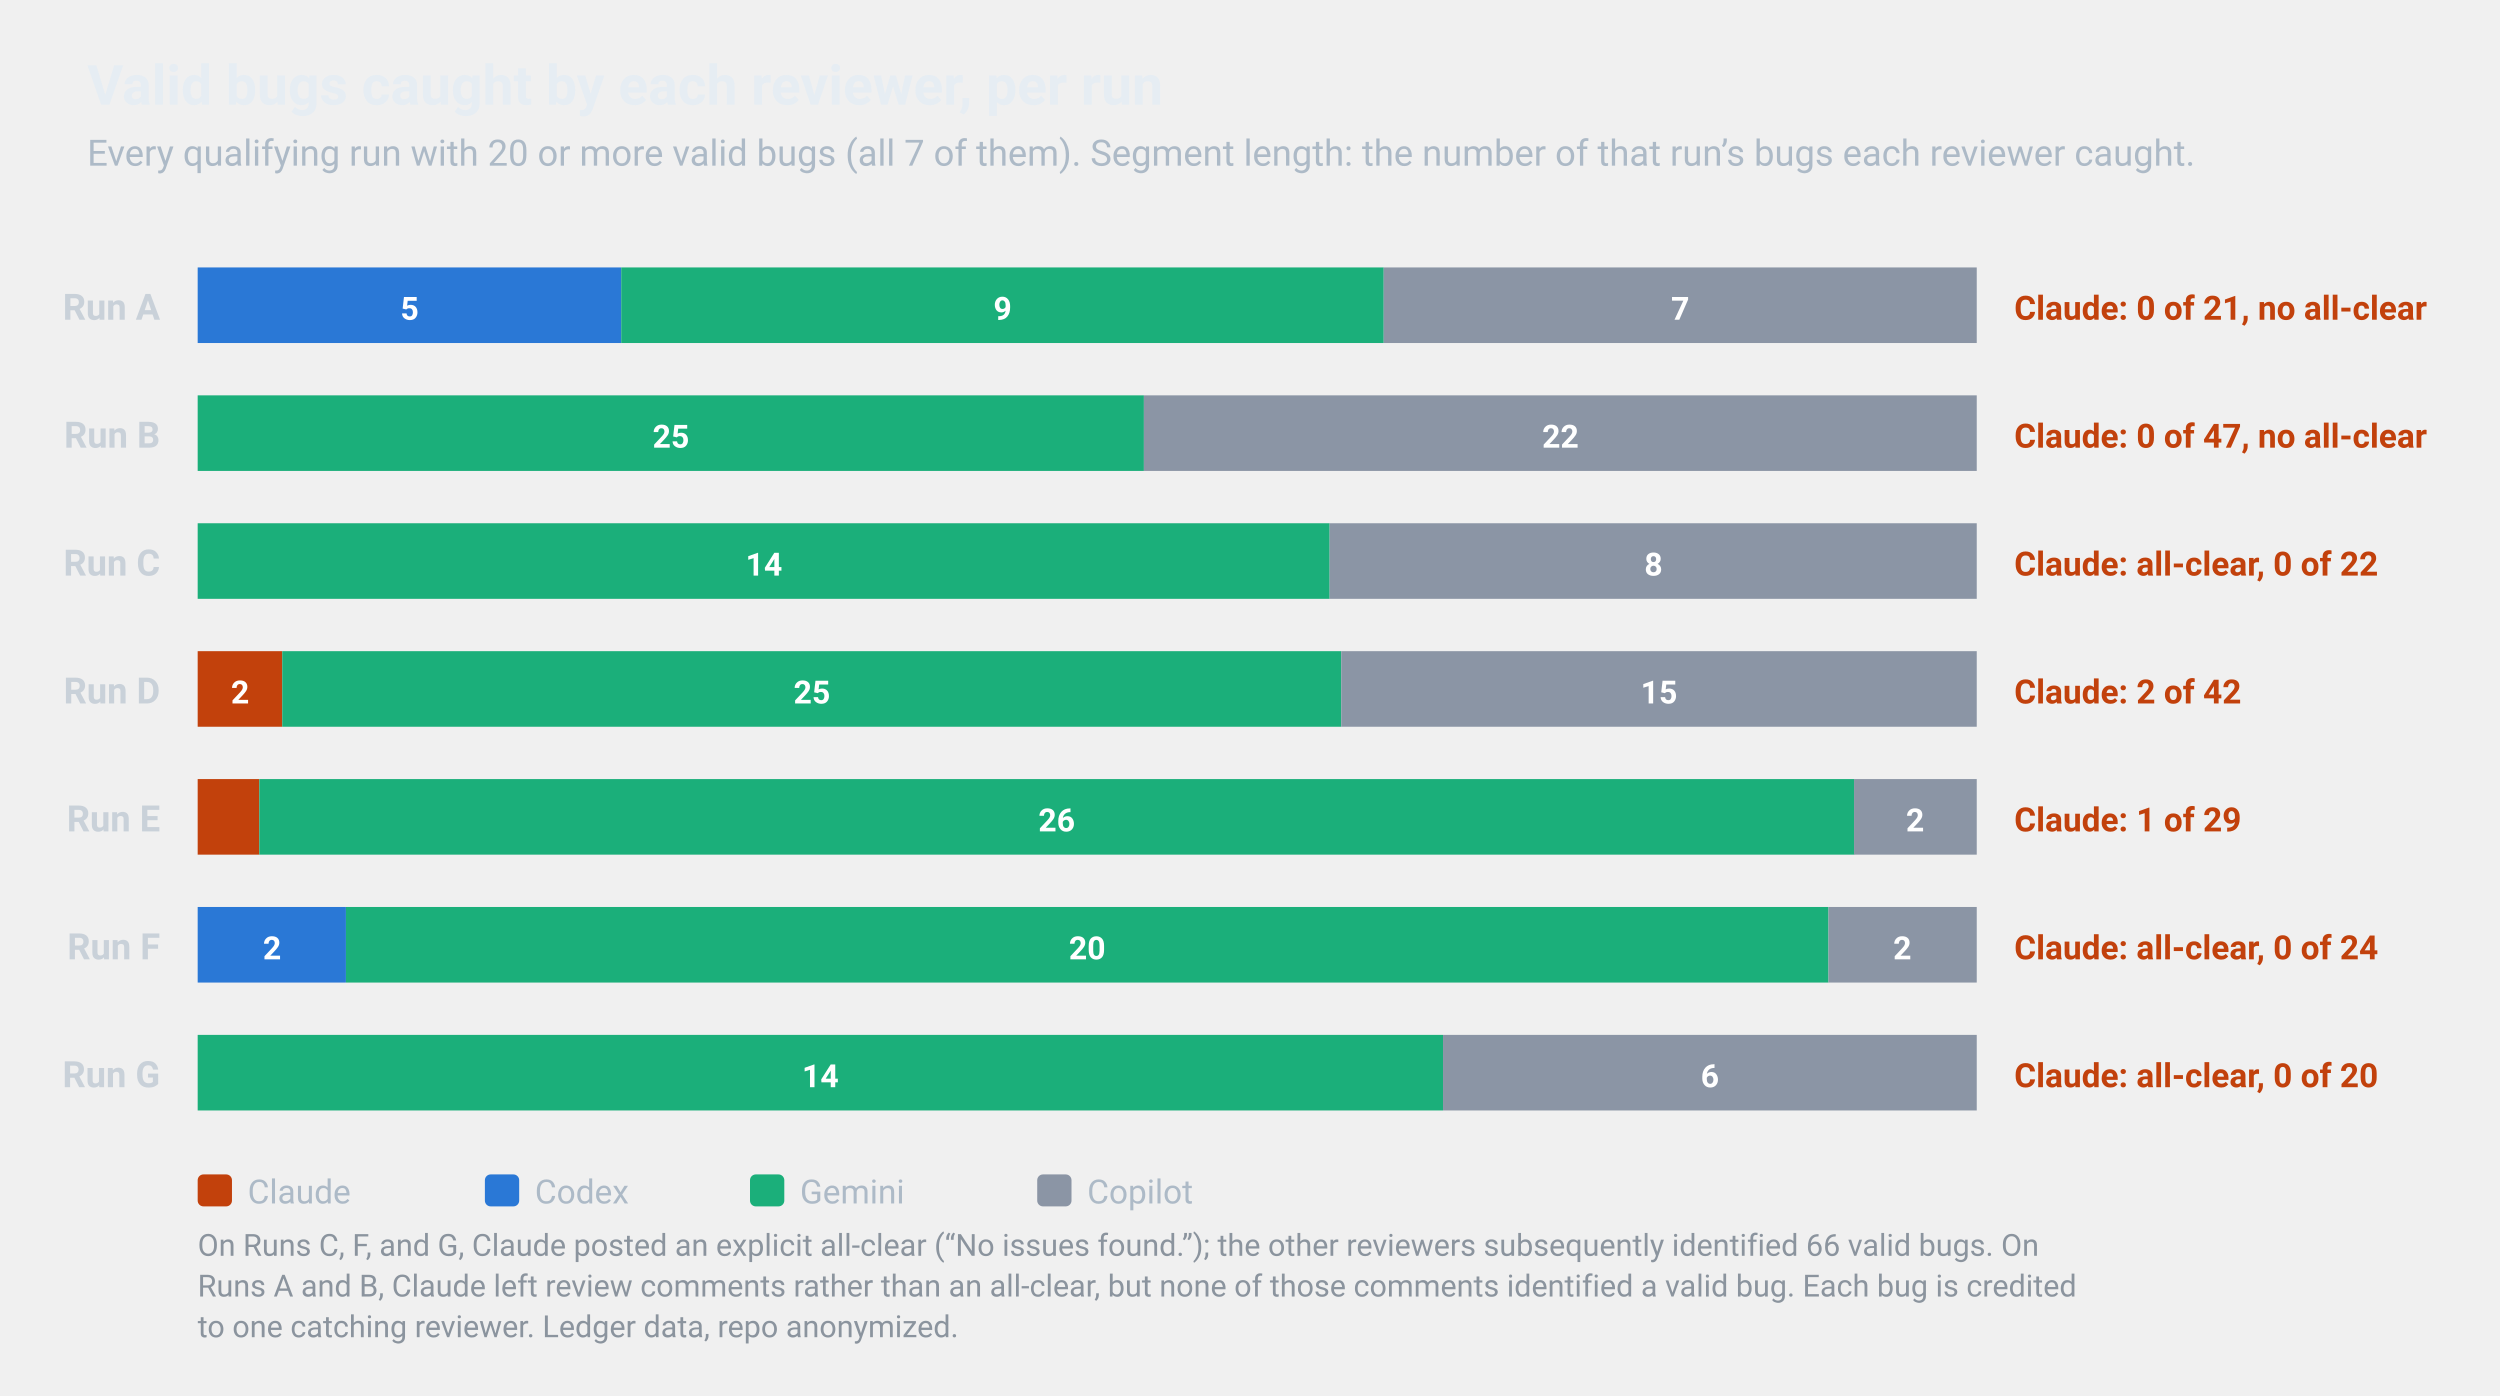
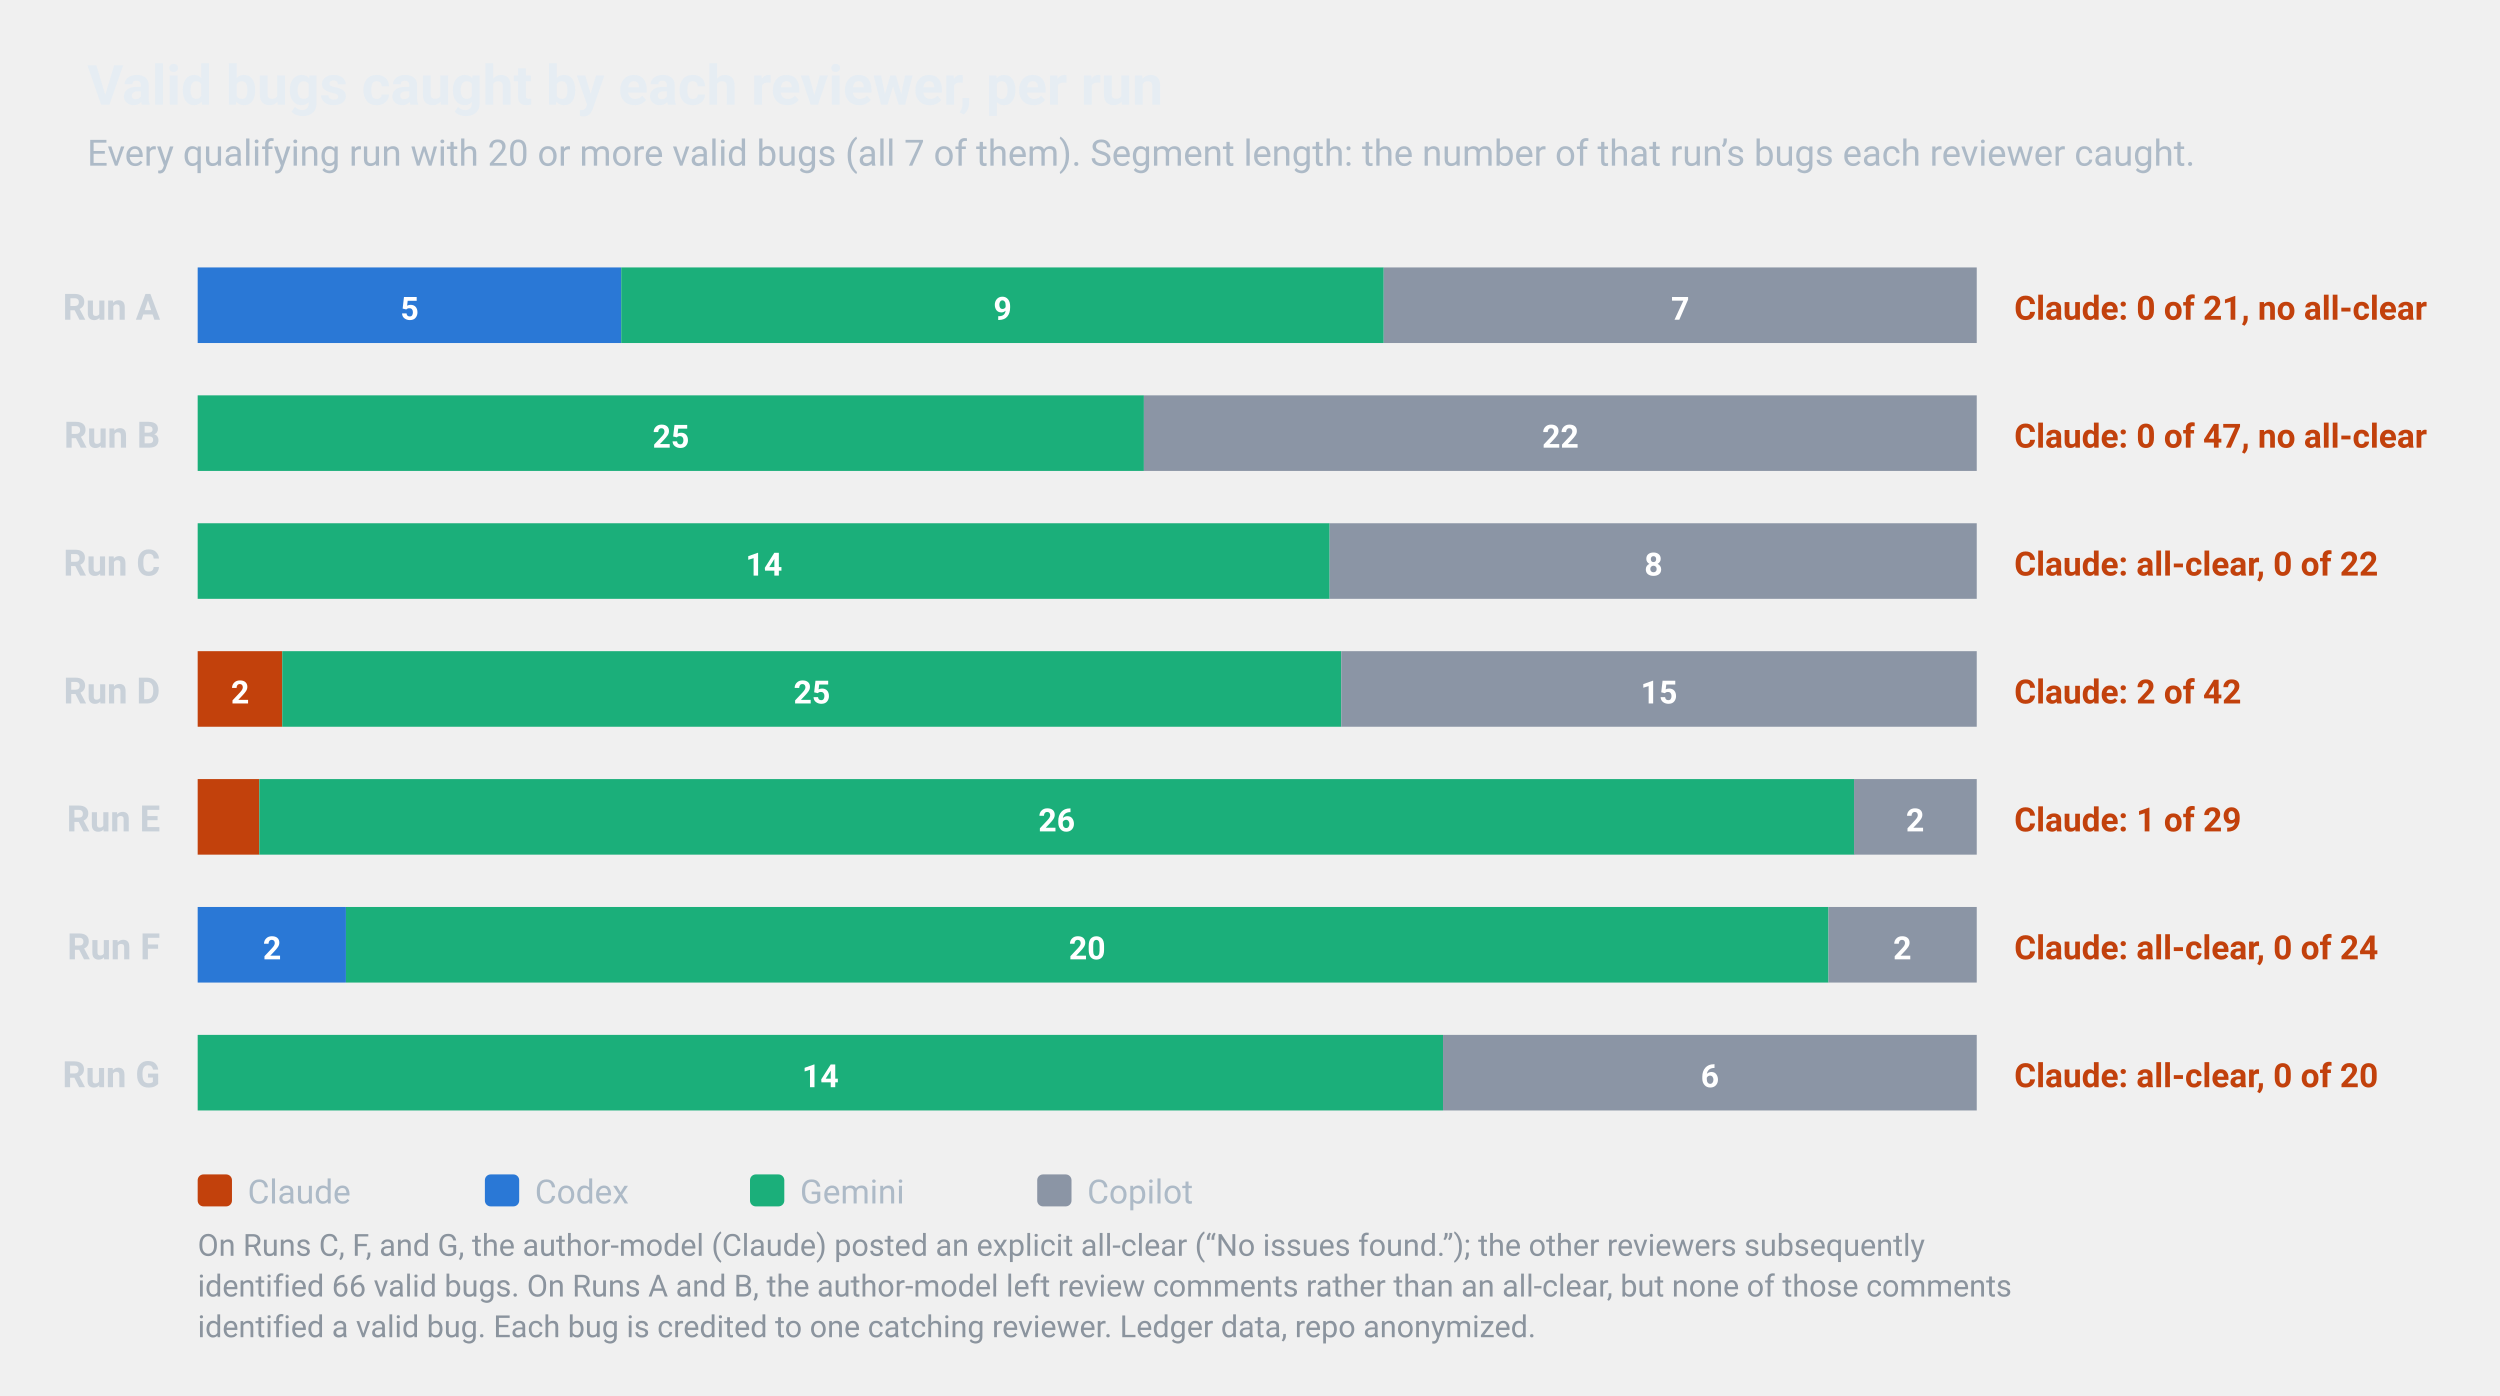
<svg xmlns="http://www.w3.org/2000/svg" viewBox="0 0 860 480" font-family="-apple-system,Segoe UI,Roboto,Helvetica,Arial,sans-serif">
  <text x="30" y="36" font-size="19" font-weight="700" fill="#e6edf3">Valid bugs caught by each reviewer, per run</text>
  <text x="30" y="57" font-size="12.5" fill="#adbac7">Every qualifying run with 20 or more valid bugs (all 7 of them). Segment length: the number of that run’s bugs each reviewer caught.</text>
  <text x="55.1" y="110" font-size="12.5" font-weight="700" fill="#c9d1d9" text-anchor="end">Run A</text>
  <rect x="68.0" y="92" width="145.7" height="26" fill="#2A78D6" />
  <text x="140.9" y="110" font-size="11" font-weight="700" fill="#fff" text-anchor="middle">5</text>
  <rect x="213.7" y="92" width="262.3" height="26" fill="#1BAF7A" />
  <text x="344.9" y="110" font-size="11" font-weight="700" fill="#fff" text-anchor="middle">9</text>
  <rect x="476.0" y="92" width="204.0" height="26" fill="#8B95A5" />
  <text x="578.0" y="110" font-size="11" font-weight="700" fill="#fff" text-anchor="middle">7</text>
  <text x="692.9" y="110" font-size="11.5" font-weight="700" fill="#C2410C">Claude: 0 of 21, no all-clear</text>
  <text x="55.1" y="154" font-size="12.5" font-weight="700" fill="#c9d1d9" text-anchor="end">Run B</text>
  <rect x="68.0" y="136" width="325.5" height="26" fill="#1BAF7A" />
  <text x="230.8" y="154" font-size="11" font-weight="700" fill="#fff" text-anchor="middle">25</text>
  <rect x="393.5" y="136" width="286.5" height="26" fill="#8B95A5" />
  <text x="536.8" y="154" font-size="11" font-weight="700" fill="#fff" text-anchor="middle">22</text>
  <text x="692.9" y="154" font-size="11.5" font-weight="700" fill="#C2410C">Claude: 0 of 47, no all-clear</text>
  <text x="55.1" y="198" font-size="12.5" font-weight="700" fill="#c9d1d9" text-anchor="end">Run C</text>
  <rect x="68.0" y="180" width="389.4" height="26" fill="#1BAF7A" />
  <text x="262.8" y="198" font-size="11" font-weight="700" fill="#fff" text-anchor="middle">14</text>
  <rect x="457.4" y="180" width="222.6" height="26" fill="#8B95A5" />
  <text x="568.8" y="198" font-size="11" font-weight="700" fill="#fff" text-anchor="middle">8</text>
  <text x="692.9" y="198" font-size="11.5" font-weight="700" fill="#C2410C">Claude: all-clear, 0 of 22</text>
  <text x="55.1" y="242" font-size="12.5" font-weight="700" fill="#c9d1d9" text-anchor="end">Run D</text>
  <rect x="68.0" y="224" width="29.1" height="26" fill="#C2410C" />
  <text x="82.6" y="242" font-size="11" font-weight="700" fill="#fff" text-anchor="middle">2</text>
  <rect x="97.1" y="224" width="364.3" height="26" fill="#1BAF7A" />
  <text x="279.3" y="242" font-size="11" font-weight="700" fill="#fff" text-anchor="middle">25</text>
  <rect x="461.4" y="224" width="218.6" height="26" fill="#8B95A5" />
  <text x="570.7" y="242" font-size="11" font-weight="700" fill="#fff" text-anchor="middle">15</text>
  <text x="692.9" y="242" font-size="11.5" font-weight="700" fill="#C2410C">Claude: 2 of 42</text>
  <text x="55.1" y="286" font-size="12.5" font-weight="700" fill="#c9d1d9" text-anchor="end">Run E</text>
  <rect x="68.0" y="268" width="21.2" height="26" fill="#C2410C" />
  <rect x="89.2" y="268" width="548.7" height="26" fill="#1BAF7A" />
  <text x="363.5" y="286" font-size="11" font-weight="700" fill="#fff" text-anchor="middle">26</text>
  <rect x="637.8" y="268" width="42.2" height="26" fill="#8B95A5" />
  <text x="658.8" y="286" font-size="11" font-weight="700" fill="#fff" text-anchor="middle">2</text>
  <text x="692.9" y="286" font-size="11.5" font-weight="700" fill="#C2410C">Claude: 1 of 29</text>
  <text x="55.1" y="330" font-size="12.5" font-weight="700" fill="#c9d1d9" text-anchor="end">Run F</text>
  <rect x="68.0" y="312" width="51.0" height="26" fill="#2A78D6" />
  <text x="93.6" y="330" font-size="11" font-weight="700" fill="#fff" text-anchor="middle">2</text>
  <rect x="119.0" y="312" width="510.0" height="26" fill="#1BAF7A" />
  <text x="374.0" y="330" font-size="11" font-weight="700" fill="#fff" text-anchor="middle">20</text>
  <rect x="629.0" y="312" width="51.0" height="26" fill="#8B95A5" />
  <text x="654.4" y="330" font-size="11" font-weight="700" fill="#fff" text-anchor="middle">2</text>
  <text x="692.9" y="330" font-size="11.5" font-weight="700" fill="#C2410C">Claude: all-clear, 0 of 24</text>
  <text x="55.1" y="374" font-size="12.5" font-weight="700" fill="#c9d1d9" text-anchor="end">Run G</text>
  <rect x="68.0" y="356" width="428.4" height="26" fill="#1BAF7A" />
  <text x="282.2" y="374" font-size="11" font-weight="700" fill="#fff" text-anchor="middle">14</text>
  <rect x="496.4" y="356" width="183.6" height="26" fill="#8B95A5" />
  <text x="588.2" y="374" font-size="11" font-weight="700" fill="#fff" text-anchor="middle">6</text>
  <text x="692.9" y="374" font-size="11.5" font-weight="700" fill="#C2410C">Claude: all-clear, 0 of 20</text>
  <rect x="68.0" y="404" width="11.8" height="11" rx="2" fill="#C2410C" />
  <text x="85.2" y="414" font-size="11.5" fill="#adbac7">Claude</text>
  <rect x="166.8" y="404" width="11.8" height="11" rx="2" fill="#2A78D6" />
  <text x="184.0" y="414" font-size="11.5" fill="#adbac7">Codex</text>
  <rect x="258.0" y="404" width="11.8" height="11" rx="2" fill="#1BAF7A" />
  <text x="275.2" y="414" font-size="11.5" fill="#adbac7">Gemini</text>
  <rect x="356.8" y="404" width="11.8" height="11" rx="2" fill="#8B95A5" />
  <text x="374.0" y="414" font-size="11.5" fill="#adbac7">Copilot</text>
-   <text x="68.0" y="432" font-size="10.5" fill="#8b949e">On Runs C, F, and G, Claude posted an explicit all-clear (“No issues found.”); the other reviewers subsequently identified 66 valid bugs. On</text>
-   <text x="68.0" y="446" font-size="10.5" fill="#8b949e">Runs A and B, Claude left review comments rather than an all-clear, but none of those comments identified a valid bug. Each bug is credited</text>
-   <text x="68.0" y="460" font-size="10.5" fill="#8b949e">to one catching reviewer. Ledger data, repo anonymized.</text>
+   <text x="68.0" y="432" font-size="10.5" fill="#8b949e">On Runs C, F, and G, the author-model (Claude) posted an explicit all-clear (“No issues found.”); the other reviewers subsequently</text>
+   <text x="68.0" y="446" font-size="10.5" fill="#8b949e">identified 66 valid bugs. On Runs A and B, the author-model left review comments rather than an all-clear, but none of those comments</text>
+   <text x="68.0" y="460" font-size="10.5" fill="#8b949e">identified a valid bug. Each bug is credited to one catching reviewer. Ledger data, repo anonymized.</text>
</svg>
